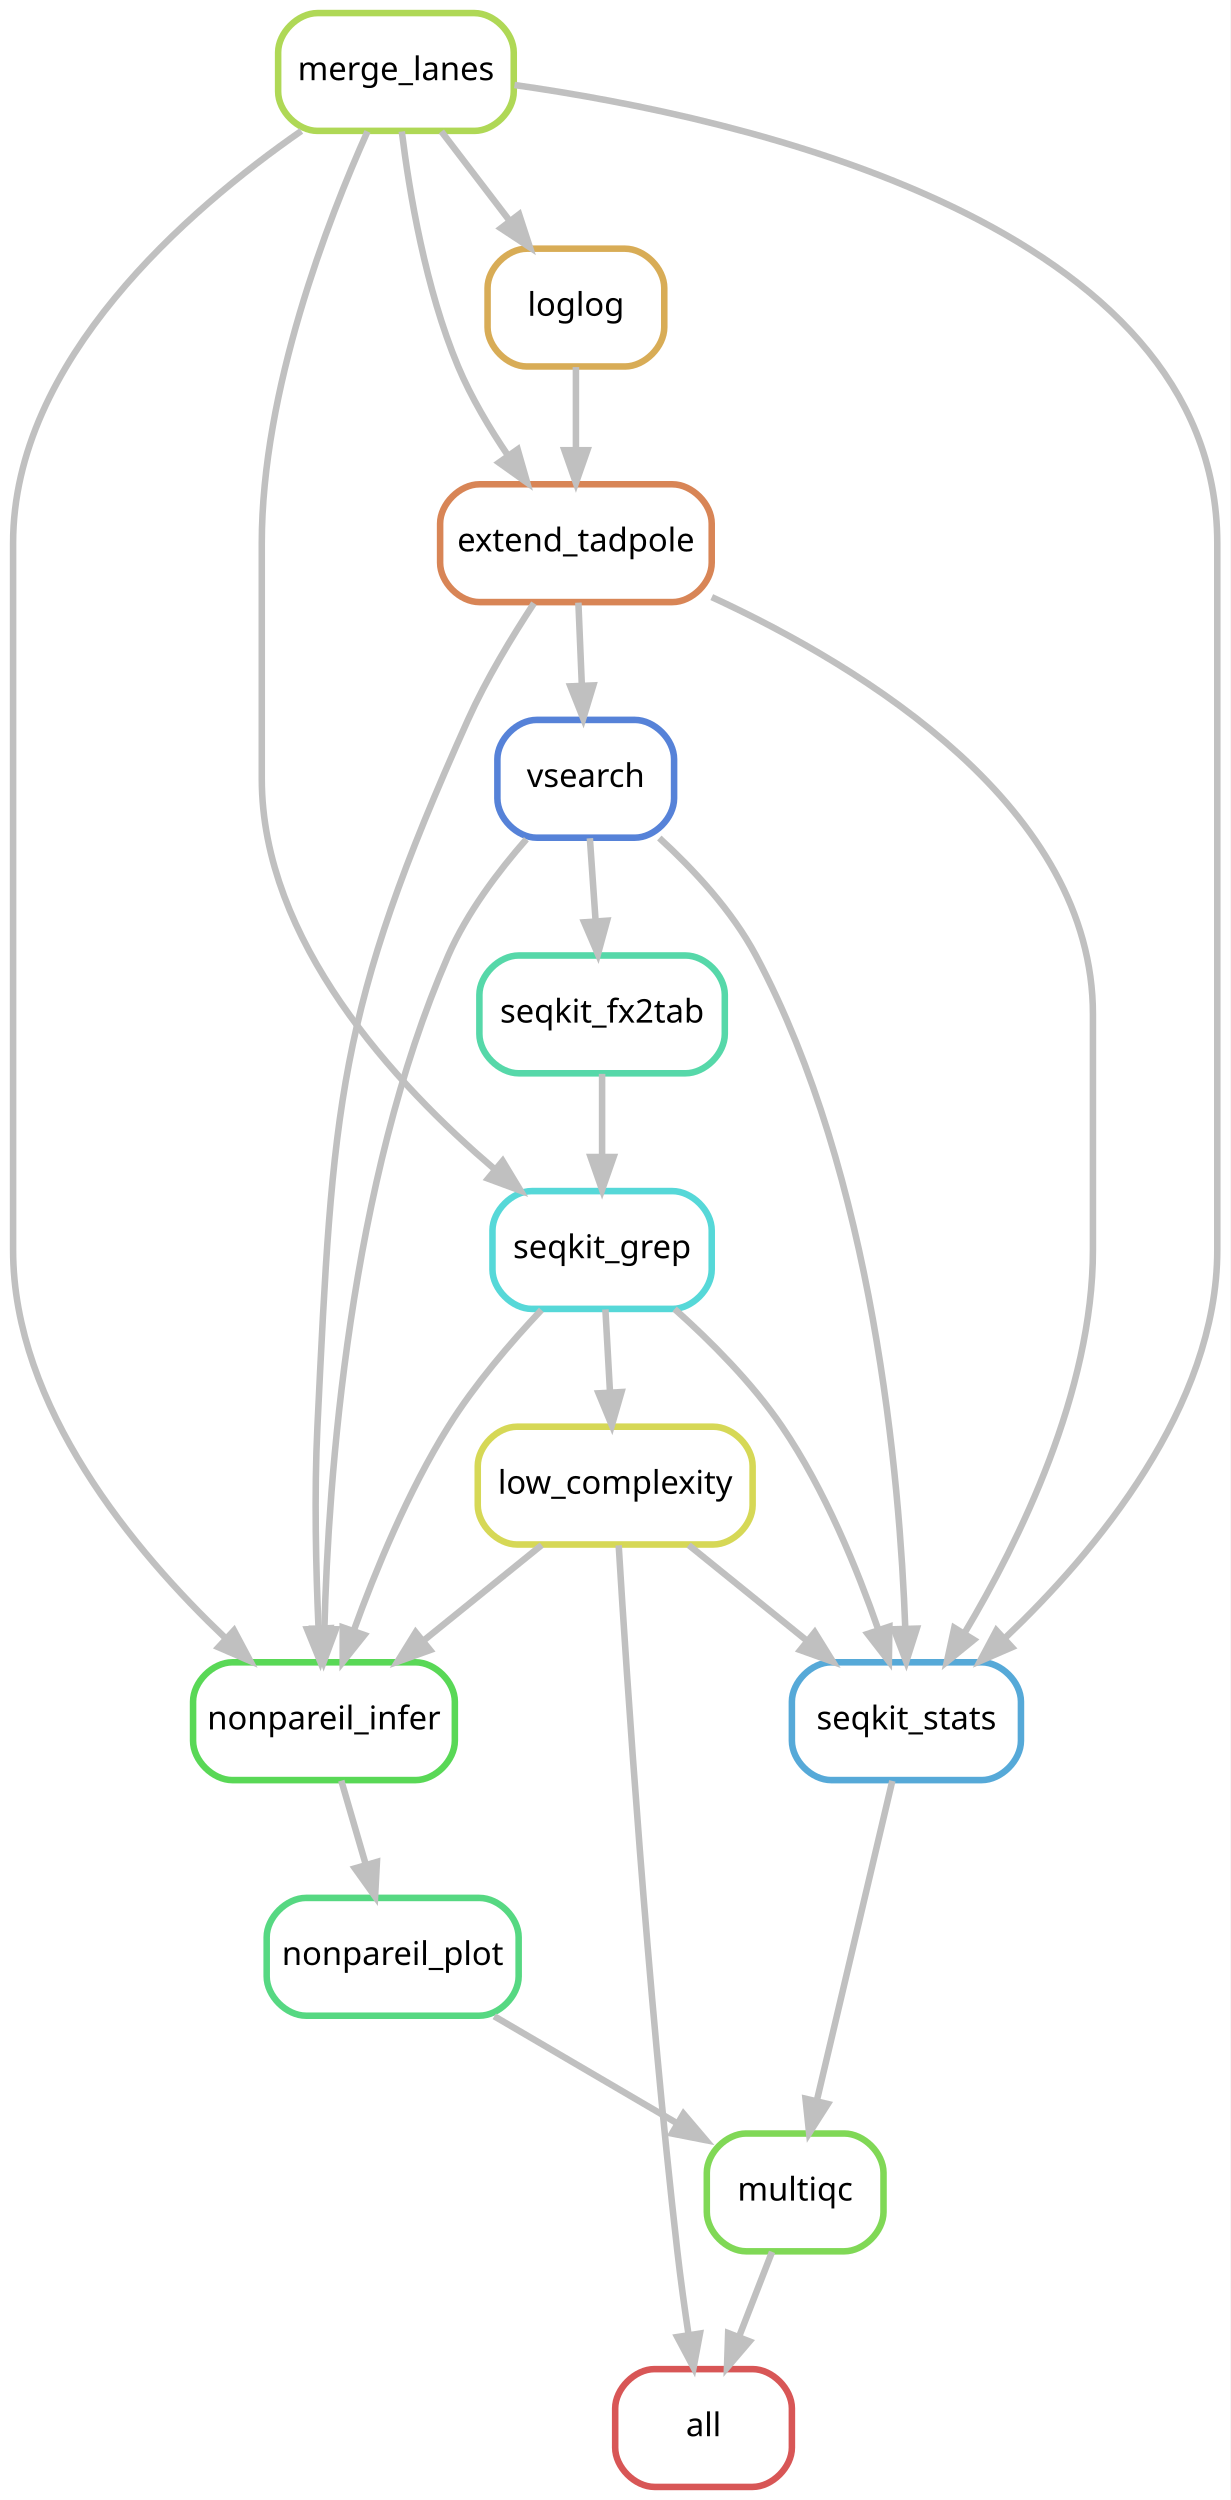
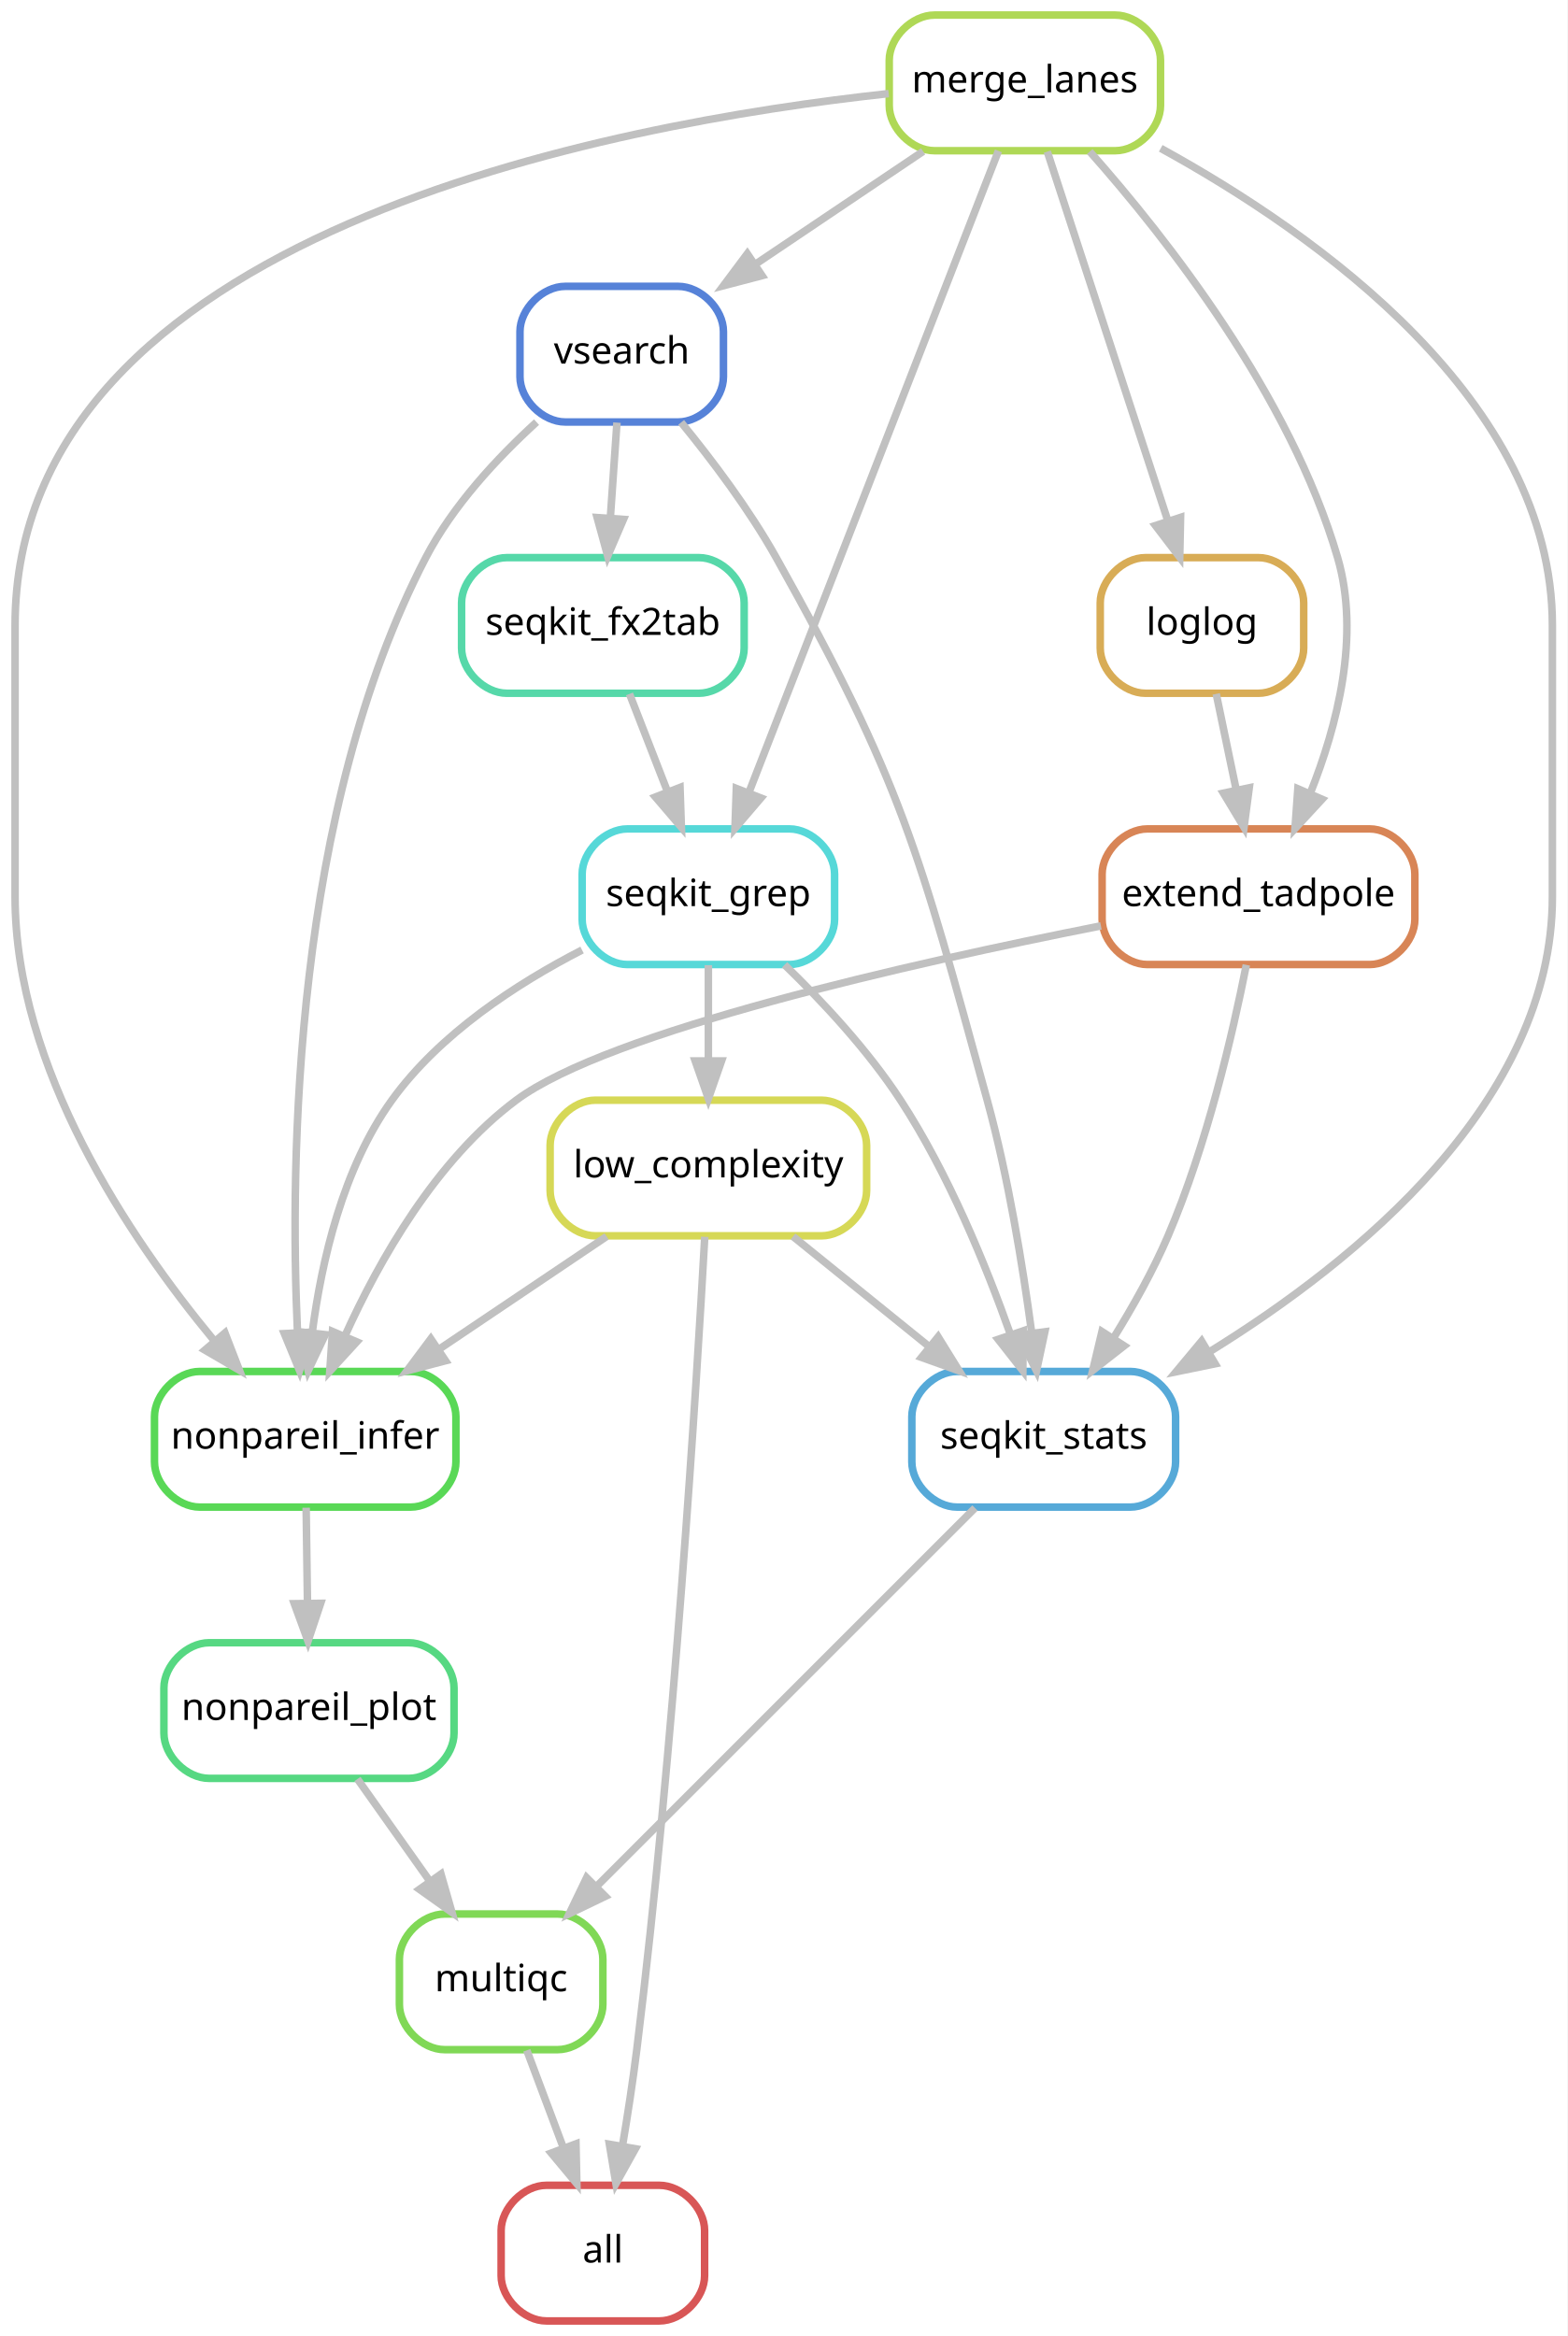
- <svg xmlns="http://www.w3.org/2000/svg" width="376pt" height="764pt" viewBox="0.00 0.00 376.00 764.00">
-   <g id="graph0" class="graph" transform="scale(1 1) rotate(0) translate(4 760)">
-     <polygon fill="#ffffff" stroke="transparent" points="-4,4 -4,-760 372,-760 372,4 -4,4" />
+ <svg xmlns="http://www.w3.org/2000/svg" width="416pt" height="620pt" viewBox="0.00 0.00 416.00 620.00">
+   <g id="graph0" class="graph" transform="scale(1 1) rotate(0) translate(4 616)">
+     <polygon fill="#ffffff" stroke="transparent" points="-4,4 -4,-616 412,-616 412,4 -4,4" />
    <g id="node1" class="node">
-       <path fill="none" stroke="#d85656" stroke-width="2" d="M226,-36C226,-36 196,-36 196,-36 190,-36 184,-30 184,-24 184,-24 184,-12 184,-12 184,-6 190,0 196,0 196,0 226,0 226,0 232,0 238,-6 238,-12 238,-12 238,-24 238,-24 238,-30 232,-36 226,-36" />
-       <text text-anchor="middle" x="211" y="-15.5" font-family="sans" font-size="10.00" fill="#000000">all</text>
+       <path fill="none" stroke="#d85656" stroke-width="2" d="M171,-36C171,-36 141,-36 141,-36 135,-36 129,-30 129,-24 129,-24 129,-12 129,-12 129,-6 135,0 141,0 141,0 171,0 171,0 177,0 183,-6 183,-12 183,-12 183,-24 183,-24 183,-30 177,-36 171,-36" />
+       <text text-anchor="middle" x="156" y="-15.5" font-family="sans" font-size="10.00" fill="#000000">all</text>
    </g>
    <g id="node2" class="node">
-       <path fill="none" stroke="#80d856" stroke-width="2" d="M254,-108C254,-108 224,-108 224,-108 218,-108 212,-102 212,-96 212,-96 212,-84 212,-84 212,-78 218,-72 224,-72 224,-72 254,-72 254,-72 260,-72 266,-78 266,-84 266,-84 266,-96 266,-96 266,-102 260,-108 254,-108" />
-       <text text-anchor="middle" x="239" y="-87.5" font-family="sans" font-size="10.00" fill="#000000">multiqc</text>
+       <path fill="none" stroke="#80d856" stroke-width="2" d="M144,-108C144,-108 114,-108 114,-108 108,-108 102,-102 102,-96 102,-96 102,-84 102,-84 102,-78 108,-72 114,-72 114,-72 144,-72 144,-72 150,-72 156,-78 156,-84 156,-84 156,-96 156,-96 156,-102 150,-108 144,-108" />
+       <text text-anchor="middle" x="129" y="-87.5" font-family="sans" font-size="10.00" fill="#000000">multiqc</text>
    </g>
-     <g id="edge1" class="edge">
-       <path fill="none" stroke="#c0c0c0" stroke-width="2" d="M231.934,-71.831C228.874,-63.962 225.222,-54.571 221.832,-45.853" />
-       <polygon fill="#c0c0c0" stroke="#c0c0c0" stroke-width="2" points="225.047,-44.465 218.161,-36.413 218.523,-47.002 225.047,-44.465" />
+     <g id="edge2" class="edge">
+       <path fill="none" stroke="#c0c0c0" stroke-width="2" d="M135.813,-71.831C138.764,-63.962 142.286,-54.571 145.555,-45.853" />
+       <polygon fill="#c0c0c0" stroke="#c0c0c0" stroke-width="2" points="148.861,-47.005 149.095,-36.413 142.307,-44.548 148.861,-47.005" />
    </g>
    <g id="node3" class="node">
      <path fill="none" stroke="#56a9d8" stroke-width="2" d="M296,-252C296,-252 250,-252 250,-252 244,-252 238,-246 238,-240 238,-240 238,-228 238,-228 238,-222 244,-216 250,-216 250,-216 296,-216 296,-216 302,-216 308,-222 308,-228 308,-228 308,-240 308,-240 308,-246 302,-252 296,-252" />
      <text text-anchor="middle" x="273" y="-231.5" font-family="sans" font-size="10.00" fill="#000000">seqkit_stats</text>
    </g>
    <g id="edge4" class="edge">
-       <path fill="none" stroke="#c0c0c0" stroke-width="2" d="M268.694,-215.762C262.869,-191.093 252.425,-146.86 245.605,-117.973" />
-       <polygon fill="#c0c0c0" stroke="#c0c0c0" stroke-width="2" points="248.976,-117.018 243.271,-108.09 242.163,-118.626 248.976,-117.018" />
+       <path fill="none" stroke="#c0c0c0" stroke-width="2" d="M254.762,-215.762C229.335,-190.335 183.125,-144.125 154.357,-115.357" />
+       <polygon fill="#c0c0c0" stroke="#c0c0c0" stroke-width="2" points="156.636,-112.686 147.09,-108.09 151.686,-117.636 156.636,-112.686" />
    </g>
    <g id="node4" class="node">
-       <path fill="none" stroke="#afd856" stroke-width="2" d="M141,-756C141,-756 93,-756 93,-756 87,-756 81,-750 81,-744 81,-744 81,-732 81,-732 81,-726 87,-720 93,-720 93,-720 141,-720 141,-720 147,-720 153,-726 153,-732 153,-732 153,-744 153,-744 153,-750 147,-756 141,-756" />
-       <text text-anchor="middle" x="117" y="-735.5" font-family="sans" font-size="10.00" fill="#000000">merge_lanes</text>
+       <path fill="none" stroke="#afd856" stroke-width="2" d="M292,-612C292,-612 244,-612 244,-612 238,-612 232,-606 232,-600 232,-600 232,-588 232,-588 232,-582 238,-576 244,-576 244,-576 292,-576 292,-576 298,-576 304,-582 304,-588 304,-588 304,-600 304,-600 304,-606 298,-612 292,-612" />
+       <text text-anchor="middle" x="268" y="-591.5" font-family="sans" font-size="10.00" fill="#000000">merge_lanes</text>
    </g>
-     <g id="edge8" class="edge">
-       <path fill="none" stroke="#c0c0c0" stroke-width="2" d="M153.23,-734.017C222.739,-724.155 368,-691.839 368,-594 368,-594 368,-594 368,-378 368,-330.091 330.909,-285.831 303.079,-259.365" />
-       <polygon fill="#c0c0c0" stroke="#c0c0c0" stroke-width="2" points="305.236,-256.594 295.514,-252.384 300.489,-261.738 305.236,-256.594" />
+     <g id="edge9" class="edge">
+       <path fill="none" stroke="#c0c0c0" stroke-width="2" d="M304.053,-576.636C345.534,-553.844 408,-509.624 408,-450 408,-450 408,-450 408,-378 408,-323.681 356.242,-281.421 316.822,-257.111" />
+       <polygon fill="#c0c0c0" stroke="#c0c0c0" stroke-width="2" points="318.496,-254.035 308.117,-251.906 314.904,-260.042 318.496,-254.035" />
    </g>
    <g id="node6" class="node">
-       <path fill="none" stroke="#59d856" stroke-width="2" d="M123,-252C123,-252 67,-252 67,-252 61,-252 55,-246 55,-240 55,-240 55,-228 55,-228 55,-222 61,-216 67,-216 67,-216 123,-216 123,-216 129,-216 135,-222 135,-228 135,-228 135,-240 135,-240 135,-246 129,-252 123,-252" />
-       <text text-anchor="middle" x="95" y="-231.5" font-family="sans" font-size="10.00" fill="#000000">nonpareil_infer</text>
+       <path fill="none" stroke="#59d856" stroke-width="2" d="M105,-252C105,-252 49,-252 49,-252 43,-252 37,-246 37,-240 37,-240 37,-228 37,-228 37,-222 43,-216 49,-216 49,-216 105,-216 105,-216 111,-216 117,-222 117,-228 117,-228 117,-240 117,-240 117,-246 111,-252 105,-252" />
+       <text text-anchor="middle" x="77" y="-231.5" font-family="sans" font-size="10.00" fill="#000000">nonpareil_infer</text>
    </g>
-     <g id="edge14" class="edge">
-       <path fill="none" stroke="#c0c0c0" stroke-width="2" d="M88.079,-719.978C53.432,-695.897 0,-649.726 0,-594 0,-594 0,-594 0,-378 0,-330.091 37.091,-285.831 64.921,-259.365" />
-       <polygon fill="#c0c0c0" stroke="#c0c0c0" stroke-width="2" points="67.511,-261.738 72.486,-252.384 62.764,-256.594 67.511,-261.738" />
+     <g id="edge15" class="edge">
+       <path fill="none" stroke="#c0c0c0" stroke-width="2" d="M231.856,-591.16C158.704,-583.236 0,-554.053 0,-450 0,-450 0,-450 0,-378 0,-332.525 30.231,-287.502 52.808,-260.219" />
+       <polygon fill="#c0c0c0" stroke="#c0c0c0" stroke-width="2" points="55.702,-262.22 59.528,-252.34 50.375,-257.678 55.702,-262.22" />
    </g>
    <g id="node7" class="node">
-       <path fill="none" stroke="#d88556" stroke-width="2" d="M201.5,-612C201.5,-612 142.5,-612 142.5,-612 136.5,-612 130.5,-606 130.5,-600 130.5,-600 130.5,-588 130.5,-588 130.5,-582 136.5,-576 142.5,-576 142.5,-576 201.5,-576 201.5,-576 207.5,-576 213.5,-582 213.5,-588 213.5,-588 213.5,-600 213.5,-600 213.5,-606 207.5,-612 201.5,-612" />
-       <text text-anchor="middle" x="172" y="-591.5" font-family="sans" font-size="10.00" fill="#000000">extend_tadpole</text>
+       <path fill="none" stroke="#d88556" stroke-width="2" d="M359.5,-396C359.5,-396 300.5,-396 300.5,-396 294.5,-396 288.5,-390 288.5,-384 288.5,-384 288.5,-372 288.5,-372 288.5,-366 294.5,-360 300.5,-360 300.5,-360 359.5,-360 359.5,-360 365.5,-360 371.5,-366 371.5,-372 371.5,-372 371.5,-384 371.5,-384 371.5,-390 365.5,-396 359.5,-396" />
+       <text text-anchor="middle" x="330" y="-375.5" font-family="sans" font-size="10.00" fill="#000000">extend_tadpole</text>
+     </g>
+     <g id="edge16" class="edge">
+       <path fill="none" stroke="#c0c0c0" stroke-width="2" d="M285.22,-575.772C305.625,-552.77 338.438,-510.995 351,-468 357.075,-447.209 350.902,-423.318 343.711,-405.378" />
+       <polygon fill="#c0c0c0" stroke="#c0c0c0" stroke-width="2" points="346.87,-403.865 339.682,-396.081 340.447,-406.648 346.87,-403.865" />
+     </g>
+     <g id="node8" class="node">
+       <path fill="none" stroke="#d8ac56" stroke-width="2" d="M330,-468C330,-468 300,-468 300,-468 294,-468 288,-462 288,-456 288,-456 288,-444 288,-444 288,-438 294,-432 300,-432 300,-432 330,-432 330,-432 336,-432 342,-438 342,-444 342,-444 342,-456 342,-456 342,-462 336,-468 330,-468" />
+       <text text-anchor="middle" x="315" y="-447.5" font-family="sans" font-size="10.00" fill="#000000">loglog</text>
+     </g>
+     <g id="edge18" class="edge">
+       <path fill="none" stroke="#c0c0c0" stroke-width="2" d="M273.953,-575.762C282.004,-551.093 296.442,-506.86 305.87,-477.973" />
+       <polygon fill="#c0c0c0" stroke="#c0c0c0" stroke-width="2" points="309.32,-478.682 309.096,-468.09 302.666,-476.51 309.32,-478.682" />
+     </g>
+     <g id="node9" class="node">
+       <path fill="none" stroke="#5682d8" stroke-width="2" d="M176,-540C176,-540 146,-540 146,-540 140,-540 134,-534 134,-528 134,-528 134,-516 134,-516 134,-510 140,-504 146,-504 146,-504 176,-504 176,-504 182,-504 188,-510 188,-516 188,-516 188,-528 188,-528 188,-534 182,-540 176,-540" />
+       <text text-anchor="middle" x="161" y="-519.5" font-family="sans" font-size="10.00" fill="#000000">vsearch</text>
+     </g>
+     <g id="edge19" class="edge">
+       <path fill="none" stroke="#c0c0c0" stroke-width="2" d="M240.999,-575.831C227.567,-566.793 211.153,-555.748 196.696,-546.02" />
+       <polygon fill="#c0c0c0" stroke="#c0c0c0" stroke-width="2" points="198.243,-542.842 187.992,-540.163 194.335,-548.649 198.243,-542.842" />
+     </g>
+     <g id="node10" class="node">
+       <path fill="none" stroke="#56d8d8" stroke-width="2" d="M205.5,-396C205.5,-396 162.5,-396 162.5,-396 156.5,-396 150.5,-390 150.5,-384 150.5,-384 150.5,-372 150.5,-372 150.5,-366 156.5,-360 162.5,-360 162.5,-360 205.5,-360 205.5,-360 211.5,-360 217.5,-366 217.5,-372 217.5,-372 217.5,-384 217.5,-384 217.5,-390 211.5,-396 205.5,-396" />
+       <text text-anchor="middle" x="184" y="-375.5" font-family="sans" font-size="10.00" fill="#000000">seqkit_grep</text>
+     </g>
+     <g id="edge20" class="edge">
+       <path fill="none" stroke="#c0c0c0" stroke-width="2" d="M260.983,-575.956C246.283,-538.156 212.175,-450.451 194.716,-405.556" />
+       <polygon fill="#c0c0c0" stroke="#c0c0c0" stroke-width="2" points="197.943,-404.197 191.056,-396.145 191.419,-406.734 197.943,-404.197" />
+     </g>
+     <g id="node5" class="node">
+       <path fill="none" stroke="#56d882" stroke-width="2" d="M104.5,-180C104.5,-180 51.5,-180 51.5,-180 45.5,-180 39.5,-174 39.5,-168 39.5,-168 39.5,-156 39.5,-156 39.5,-150 45.5,-144 51.5,-144 51.5,-144 104.5,-144 104.5,-144 110.5,-144 116.5,-150 116.5,-156 116.5,-156 116.5,-168 116.5,-168 116.5,-174 110.5,-180 104.5,-180" />
+       <text text-anchor="middle" x="78" y="-159.5" font-family="sans" font-size="10.00" fill="#000000">nonpareil_plot</text>
+     </g>
+     <g id="edge3" class="edge">
+       <path fill="none" stroke="#c0c0c0" stroke-width="2" d="M90.87,-143.831C96.683,-135.623 103.67,-125.761 110.065,-116.732" />
+       <polygon fill="#c0c0c0" stroke="#c0c0c0" stroke-width="2" points="113.033,-118.597 115.957,-108.413 107.321,-114.55 113.033,-118.597" />
+     </g>
+     <g id="edge10" class="edge">
+       <path fill="none" stroke="#c0c0c0" stroke-width="2" d="M77.252,-215.831C77.359,-208.131 77.487,-198.974 77.605,-190.417" />
+       <polygon fill="#c0c0c0" stroke="#c0c0c0" stroke-width="2" points="81.105,-190.461 77.744,-180.413 74.106,-190.364 81.105,-190.461" />
+     </g>
+     <g id="edge7" class="edge">
+       <path fill="none" stroke="#c0c0c0" stroke-width="2" d="M326.772,-359.904C323.099,-341.36 316.248,-311.933 306,-288 302.062,-278.803 296.75,-269.316 291.54,-260.909" />
+       <polygon fill="#c0c0c0" stroke="#c0c0c0" stroke-width="2" points="294.344,-258.799 285.996,-252.276 288.454,-262.582 294.344,-258.799" />
+     </g>
+     <g id="edge13" class="edge">
+       <path fill="none" stroke="#c0c0c0" stroke-width="2" d="M288.185,-370.263C237.972,-360.343 157.447,-342.235 133,-324 111.703,-308.115 96.616,-281.522 87.509,-261.351" />
+       <polygon fill="#c0c0c0" stroke="#c0c0c0" stroke-width="2" points="90.674,-259.852 83.517,-252.04 84.241,-262.61 90.674,-259.852" />
    </g>
    <g id="edge17" class="edge">
-       <path fill="none" stroke="#c0c0c0" stroke-width="2" d="M118.79,-719.808C121.089,-701.188 126.034,-671.701 136,-648 139.954,-638.595 145.615,-629.088 151.28,-620.727" />
-       <polygon fill="#c0c0c0" stroke="#c0c0c0" stroke-width="2" points="154.196,-622.666 157.115,-612.481 148.482,-618.623 154.196,-622.666" />
-     </g>
-     <g id="node8" class="node">
-       <path fill="none" stroke="#d8ac56" stroke-width="2" d="M187,-684C187,-684 157,-684 157,-684 151,-684 145,-678 145,-672 145,-672 145,-660 145,-660 145,-654 151,-648 157,-648 157,-648 187,-648 187,-648 193,-648 199,-654 199,-660 199,-660 199,-672 199,-672 199,-678 193,-684 187,-684" />
-       <text text-anchor="middle" x="172" y="-663.5" font-family="sans" font-size="10.00" fill="#000000">loglog</text>
-     </g>
-     <g id="edge18" class="edge">
-       <path fill="none" stroke="#c0c0c0" stroke-width="2" d="M130.879,-719.831C137.214,-711.539 144.838,-701.557 151.793,-692.453" />
-       <polygon fill="#c0c0c0" stroke="#c0c0c0" stroke-width="2" points="154.645,-694.485 157.934,-684.413 149.083,-690.235 154.645,-694.485" />
-     </g>
-     <g id="node10" class="node">
-       <path fill="none" stroke="#56d8d8" stroke-width="2" d="M201.5,-396C201.5,-396 158.5,-396 158.5,-396 152.5,-396 146.5,-390 146.5,-384 146.5,-384 146.5,-372 146.5,-372 146.5,-366 152.5,-360 158.5,-360 158.5,-360 201.5,-360 201.5,-360 207.5,-360 213.5,-366 213.5,-372 213.5,-372 213.5,-384 213.5,-384 213.5,-390 207.5,-396 201.5,-396" />
-       <text text-anchor="middle" x="180" y="-375.5" font-family="sans" font-size="10.00" fill="#000000">seqkit_grep</text>
-     </g>
-     <g id="edge20" class="edge">
-       <path fill="none" stroke="#c0c0c0" stroke-width="2" d="M108.305,-719.832C96.27,-692.972 76,-640.788 76,-594 76,-594 76,-594 76,-522 76,-472.601 116.719,-428.642 147.2,-402.656" />
-       <polygon fill="#c0c0c0" stroke="#c0c0c0" stroke-width="2" points="149.615,-405.2 155.089,-396.129 145.153,-399.807 149.615,-405.2" />
-     </g>
-     <g id="node5" class="node">
-       <path fill="none" stroke="#56d882" stroke-width="2" d="M142.5,-180C142.5,-180 89.5,-180 89.5,-180 83.5,-180 77.5,-174 77.5,-168 77.5,-168 77.5,-156 77.5,-156 77.5,-150 83.5,-144 89.5,-144 89.5,-144 142.5,-144 142.5,-144 148.5,-144 154.5,-150 154.5,-156 154.5,-156 154.5,-168 154.5,-168 154.5,-174 148.5,-180 142.5,-180" />
-       <text text-anchor="middle" x="116" y="-159.5" font-family="sans" font-size="10.00" fill="#000000">nonpareil_plot</text>
-     </g>
-     <g id="edge3" class="edge">
-       <path fill="none" stroke="#c0c0c0" stroke-width="2" d="M147.038,-143.831C164.007,-133.898 185.115,-121.542 202.828,-111.174" />
-       <polygon fill="#c0c0c0" stroke="#c0c0c0" stroke-width="2" points="204.879,-114.029 211.74,-105.957 201.342,-107.988 204.879,-114.029" />
-     </g>
-     <g id="edge10" class="edge">
-       <path fill="none" stroke="#c0c0c0" stroke-width="2" d="M100.299,-215.831C102.57,-208.046 105.275,-198.773 107.794,-190.135" />
-       <polygon fill="#c0c0c0" stroke="#c0c0c0" stroke-width="2" points="111.189,-190.993 110.629,-180.413 104.469,-189.033 111.189,-190.993" />
+       <path fill="none" stroke="#c0c0c0" stroke-width="2" d="M318.785,-431.831C320.389,-424.131 322.297,-414.974 324.08,-406.417" />
+       <polygon fill="#c0c0c0" stroke="#c0c0c0" stroke-width="2" points="327.551,-406.917 326.164,-396.413 320.698,-405.489 327.551,-406.917" />
    </g>
    <g id="edge6" class="edge">
-       <path fill="none" stroke="#c0c0c0" stroke-width="2" d="M213.513,-577.527C260.325,-555.892 330,-513.093 330,-450 330,-450 330,-450 330,-378 330,-334.76 307.505,-289.019 290.779,-260.983" />
-       <polygon fill="#c0c0c0" stroke="#c0c0c0" stroke-width="2" points="293.587,-258.869 285.368,-252.183 287.624,-262.535 293.587,-258.869" />
+       <path fill="none" stroke="#c0c0c0" stroke-width="2" d="M176.776,-503.894C185.03,-493.805 194.873,-480.738 202,-468 235.531,-408.074 239.815,-390.217 258,-324 263.584,-303.665 267.417,-280.142 269.81,-262.245" />
+       <polygon fill="#c0c0c0" stroke="#c0c0c0" stroke-width="2" points="273.302,-262.526 271.086,-252.166 266.358,-261.647 273.302,-262.526" />
    </g>
    <g id="edge12" class="edge">
-       <path fill="none" stroke="#c0c0c0" stroke-width="2" d="M159.183,-575.645C152.504,-565.483 144.587,-552.426 139,-540 98.749,-450.48 97.754,-422.038 93,-324 92.003,-303.445 92.561,-280.226 93.338,-262.52" />
-       <polygon fill="#c0c0c0" stroke="#c0c0c0" stroke-width="2" points="96.846,-262.44 93.838,-252.281 89.854,-262.099 96.846,-262.44" />
+       <path fill="none" stroke="#c0c0c0" stroke-width="2" d="M138.399,-503.964C127.881,-494.377 116.142,-481.743 109,-468 73.99,-400.635 72.883,-308.307 74.952,-262.365" />
+       <polygon fill="#c0c0c0" stroke="#c0c0c0" stroke-width="2" points="78.454,-262.42 75.495,-252.247 71.464,-262.045 78.454,-262.42" />
    </g>
-     <g id="node9" class="node">
-       <path fill="none" stroke="#5682d8" stroke-width="2" d="M190,-540C190,-540 160,-540 160,-540 154,-540 148,-534 148,-528 148,-528 148,-516 148,-516 148,-510 154,-504 160,-504 160,-504 190,-504 190,-504 196,-504 202,-510 202,-516 202,-516 202,-528 202,-528 202,-534 196,-540 190,-540" />
-       <text text-anchor="middle" x="175" y="-519.5" font-family="sans" font-size="10.00" fill="#000000">vsearch</text>
+     <g id="node11" class="node">
+       <path fill="none" stroke="#56d8a9" stroke-width="2" d="M181.5,-468C181.5,-468 130.5,-468 130.5,-468 124.5,-468 118.5,-462 118.5,-456 118.5,-456 118.5,-444 118.5,-444 118.5,-438 124.5,-432 130.5,-432 130.5,-432 181.5,-432 181.5,-432 187.5,-432 193.5,-438 193.5,-444 193.5,-444 193.5,-456 193.5,-456 193.5,-462 187.5,-468 181.5,-468" />
+       <text text-anchor="middle" x="156" y="-447.5" font-family="sans" font-size="10.00" fill="#000000">seqkit_fx2tab</text>
    </g>
-     <g id="edge19" class="edge">
-       <path fill="none" stroke="#c0c0c0" stroke-width="2" d="M172.757,-575.831C173.078,-568.131 173.459,-558.974 173.816,-550.417" />
-       <polygon fill="#c0c0c0" stroke="#c0c0c0" stroke-width="2" points="177.313,-550.55 174.233,-540.413 170.319,-550.259 177.313,-550.55" />
-     </g>
-     <g id="edge16" class="edge">
-       <path fill="none" stroke="#c0c0c0" stroke-width="2" d="M172,-647.831C172,-640.131 172,-630.974 172,-622.417" />
-       <polygon fill="#c0c0c0" stroke="#c0c0c0" stroke-width="2" points="175.5,-622.413 172,-612.413 168.5,-622.413 175.5,-622.413" />
+     <g id="edge22" class="edge">
+       <path fill="none" stroke="#c0c0c0" stroke-width="2" d="M159.738,-503.831C159.203,-496.131 158.568,-486.974 157.973,-478.417" />
+       <polygon fill="#c0c0c0" stroke="#c0c0c0" stroke-width="2" points="161.463,-478.147 157.279,-468.413 154.48,-478.632 161.463,-478.147" />
    </g>
    <g id="edge5" class="edge">
-       <path fill="none" stroke="#c0c0c0" stroke-width="2" d="M197.483,-503.903C207.973,-494.3 219.721,-481.671 227,-468 263.03,-400.335 271.005,-308.141 272.659,-262.296" />
-       <polygon fill="#c0c0c0" stroke="#c0c0c0" stroke-width="2" points="276.16,-262.296 272.946,-252.201 269.163,-262.097 276.16,-262.296" />
+       <path fill="none" stroke="#c0c0c0" stroke-width="2" d="M204.225,-359.932C214.417,-350.057 226.402,-337.175 235,-324 247.669,-304.585 257.643,-280.245 264.187,-261.774" />
+       <polygon fill="#c0c0c0" stroke="#c0c0c0" stroke-width="2" points="267.543,-262.779 267.466,-252.185 260.919,-260.515 267.543,-262.779" />
    </g>
    <g id="edge11" class="edge">
-       <path fill="none" stroke="#c0c0c0" stroke-width="2" d="M156.855,-503.534C148.279,-493.747 138.694,-481.065 133,-468 102.693,-398.463 96.329,-307.766 95.141,-262.419" />
-       <polygon fill="#c0c0c0" stroke="#c0c0c0" stroke-width="2" points="98.635,-262.094 94.942,-252.164 91.636,-262.23 98.635,-262.094" />
-     </g>
-     <g id="node11" class="node">
-       <path fill="none" stroke="#56d8a9" stroke-width="2" d="M205.5,-468C205.5,-468 154.5,-468 154.5,-468 148.5,-468 142.5,-462 142.5,-456 142.5,-456 142.5,-444 142.5,-444 142.5,-438 148.5,-432 154.5,-432 154.5,-432 205.5,-432 205.5,-432 211.5,-432 217.5,-438 217.5,-444 217.5,-444 217.5,-456 217.5,-456 217.5,-462 211.5,-468 205.5,-468" />
-       <text text-anchor="middle" x="180" y="-447.5" font-family="sans" font-size="10.00" fill="#000000">seqkit_fx2tab</text>
-     </g>
-     <g id="edge22" class="edge">
-       <path fill="none" stroke="#c0c0c0" stroke-width="2" d="M176.262,-503.831C176.797,-496.131 177.432,-486.974 178.027,-478.417" />
-       <polygon fill="#c0c0c0" stroke="#c0c0c0" stroke-width="2" points="181.52,-478.632 178.721,-468.413 174.537,-478.147 181.52,-478.632" />
-     </g>
-     <g id="edge9" class="edge">
-       <path fill="none" stroke="#c0c0c0" stroke-width="2" d="M202.159,-359.959C213.112,-350.187 225.897,-337.391 235,-324 248.034,-304.827 257.982,-280.471 264.425,-261.932" />
-       <polygon fill="#c0c0c0" stroke="#c0c0c0" stroke-width="2" points="267.793,-262.895 267.64,-252.301 261.153,-260.678 267.793,-262.895" />
-     </g>
-     <g id="edge15" class="edge">
-       <path fill="none" stroke="#c0c0c0" stroke-width="2" d="M161.447,-359.677C152.077,-349.731 141.027,-336.864 133,-324 120.728,-304.332 110.727,-280.009 104.071,-261.609" />
-       <polygon fill="#c0c0c0" stroke="#c0c0c0" stroke-width="2" points="107.336,-260.342 100.725,-252.063 100.73,-262.658 107.336,-260.342" />
+       <path fill="none" stroke="#c0c0c0" stroke-width="2" d="M150.482,-363.858C133.001,-354.863 112.677,-341.577 100,-324 87.007,-305.984 81.337,-281.302 78.871,-262.342" />
+       <polygon fill="#c0c0c0" stroke="#c0c0c0" stroke-width="2" points="82.331,-261.774 77.782,-252.205 75.371,-262.522 82.331,-261.774" />
    </g>
    <g id="node12" class="node">
      <path fill="none" stroke="#d6d856" stroke-width="2" d="M214,-324C214,-324 154,-324 154,-324 148,-324 142,-318 142,-312 142,-312 142,-300 142,-300 142,-294 148,-288 154,-288 154,-288 214,-288 214,-288 220,-288 226,-294 226,-300 226,-300 226,-312 226,-312 226,-318 220,-324 214,-324" />
      <text text-anchor="middle" x="184" y="-303.5" font-family="sans" font-size="10.00" fill="#000000">low_complexity</text>
    </g>
    <g id="edge23" class="edge">
-       <path fill="none" stroke="#c0c0c0" stroke-width="2" d="M181.009,-359.831C181.437,-352.131 181.946,-342.974 182.421,-334.417" />
-       <polygon fill="#c0c0c0" stroke="#c0c0c0" stroke-width="2" points="185.917,-334.592 182.977,-324.413 178.928,-334.204 185.917,-334.592" />
+       <path fill="none" stroke="#c0c0c0" stroke-width="2" d="M184,-359.831C184,-352.131 184,-342.974 184,-334.417" />
+       <polygon fill="#c0c0c0" stroke="#c0c0c0" stroke-width="2" points="187.5,-334.413 184,-324.413 180.5,-334.413 187.5,-334.413" />
    </g>
    <g id="edge21" class="edge">
-       <path fill="none" stroke="#c0c0c0" stroke-width="2" d="M180,-431.831C180,-424.131 180,-414.974 180,-406.417" />
-       <polygon fill="#c0c0c0" stroke="#c0c0c0" stroke-width="2" points="183.5,-406.413 180,-396.413 176.5,-406.413 183.5,-406.413" />
+       <path fill="none" stroke="#c0c0c0" stroke-width="2" d="M163.066,-431.831C166.126,-423.962 169.778,-414.571 173.168,-405.853" />
+       <polygon fill="#c0c0c0" stroke="#c0c0c0" stroke-width="2" points="176.477,-407.002 176.839,-396.413 169.953,-404.465 176.477,-407.002" />
    </g>
-     <g id="edge2" class="edge">
-       <path fill="none" stroke="#c0c0c0" stroke-width="2" d="M185.07,-287.755C187.473,-248.311 193.816,-152.178 203,-72 203.956,-63.658 205.208,-54.623 206.437,-46.373" />
-       <polygon fill="#c0c0c0" stroke="#c0c0c0" stroke-width="2" points="209.902,-46.87 207.958,-36.455 202.982,-45.809 209.902,-46.87" />
+     <g id="edge1" class="edge">
+       <path fill="none" stroke="#c0c0c0" stroke-width="2" d="M183.042,-287.742C180.856,-248.272 174.908,-152.092 165,-72 163.966,-63.644 162.57,-54.604 161.186,-46.354" />
+       <polygon fill="#c0c0c0" stroke="#c0c0c0" stroke-width="2" points="164.624,-45.694 159.468,-36.438 157.727,-46.889 164.624,-45.694" />
    </g>
-     <g id="edge7" class="edge">
+     <g id="edge8" class="edge">
      <path fill="none" stroke="#c0c0c0" stroke-width="2" d="M206.458,-287.831C217.421,-278.963 230.77,-268.164 242.626,-258.572" />
      <polygon fill="#c0c0c0" stroke="#c0c0c0" stroke-width="2" points="244.976,-261.173 250.549,-252.163 240.573,-255.731 244.976,-261.173" />
    </g>
-     <g id="edge13" class="edge">
-       <path fill="none" stroke="#c0c0c0" stroke-width="2" d="M161.542,-287.831C150.579,-278.963 137.23,-268.164 125.374,-258.572" />
-       <polygon fill="#c0c0c0" stroke="#c0c0c0" stroke-width="2" points="127.427,-255.731 117.451,-252.163 123.025,-261.173 127.427,-255.731" />
+     <g id="edge14" class="edge">
+       <path fill="none" stroke="#c0c0c0" stroke-width="2" d="M156.999,-287.831C143.567,-278.793 127.153,-267.748 112.696,-258.02" />
+       <polygon fill="#c0c0c0" stroke="#c0c0c0" stroke-width="2" points="114.243,-254.842 103.992,-252.163 110.335,-260.649 114.243,-254.842" />
    </g>
  </g>
</svg>
